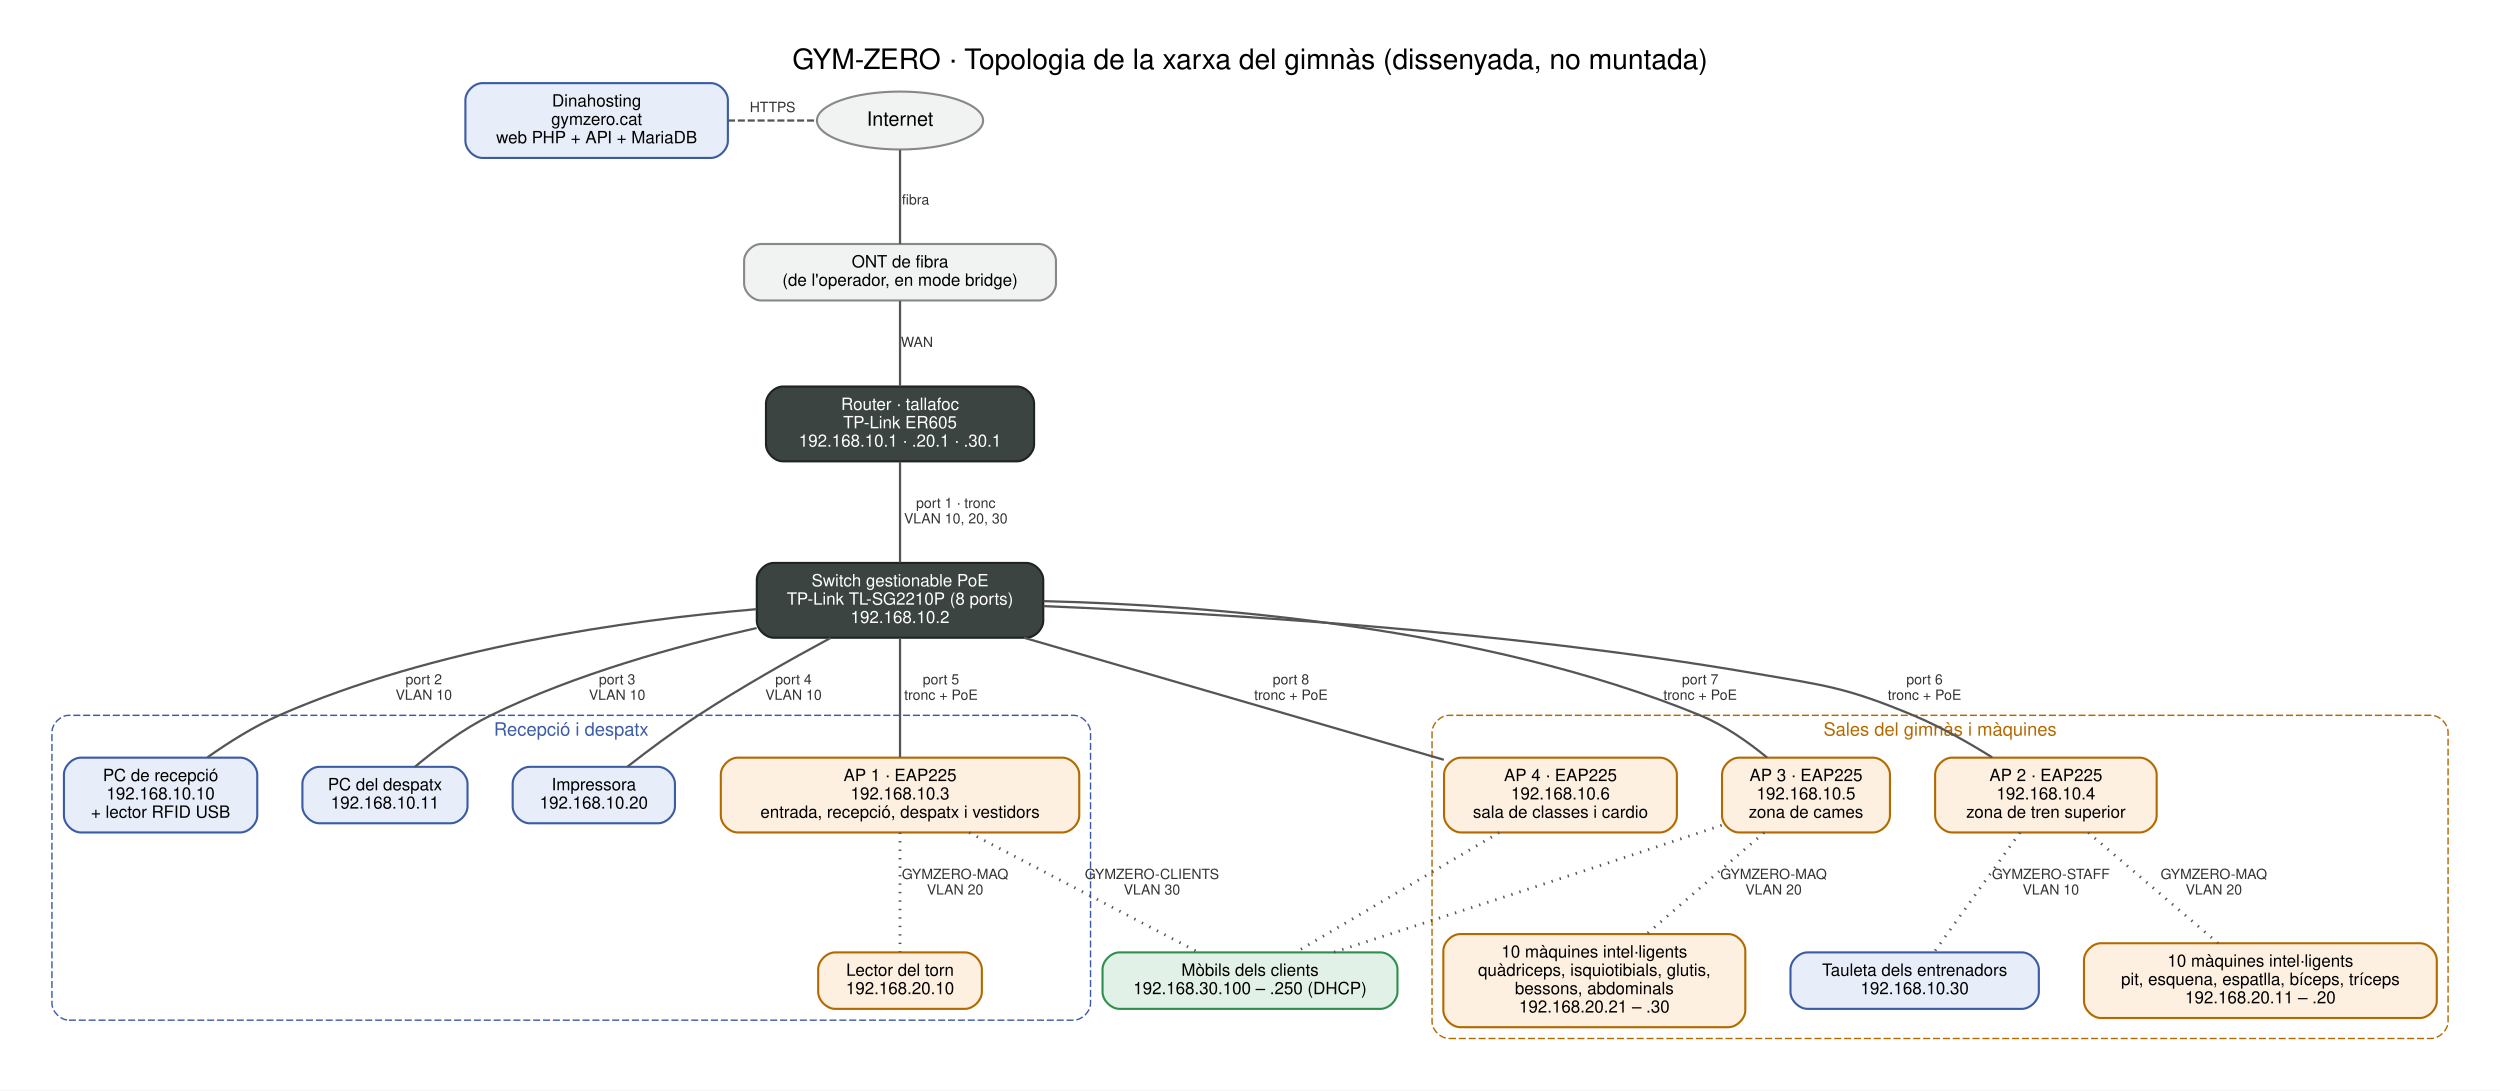
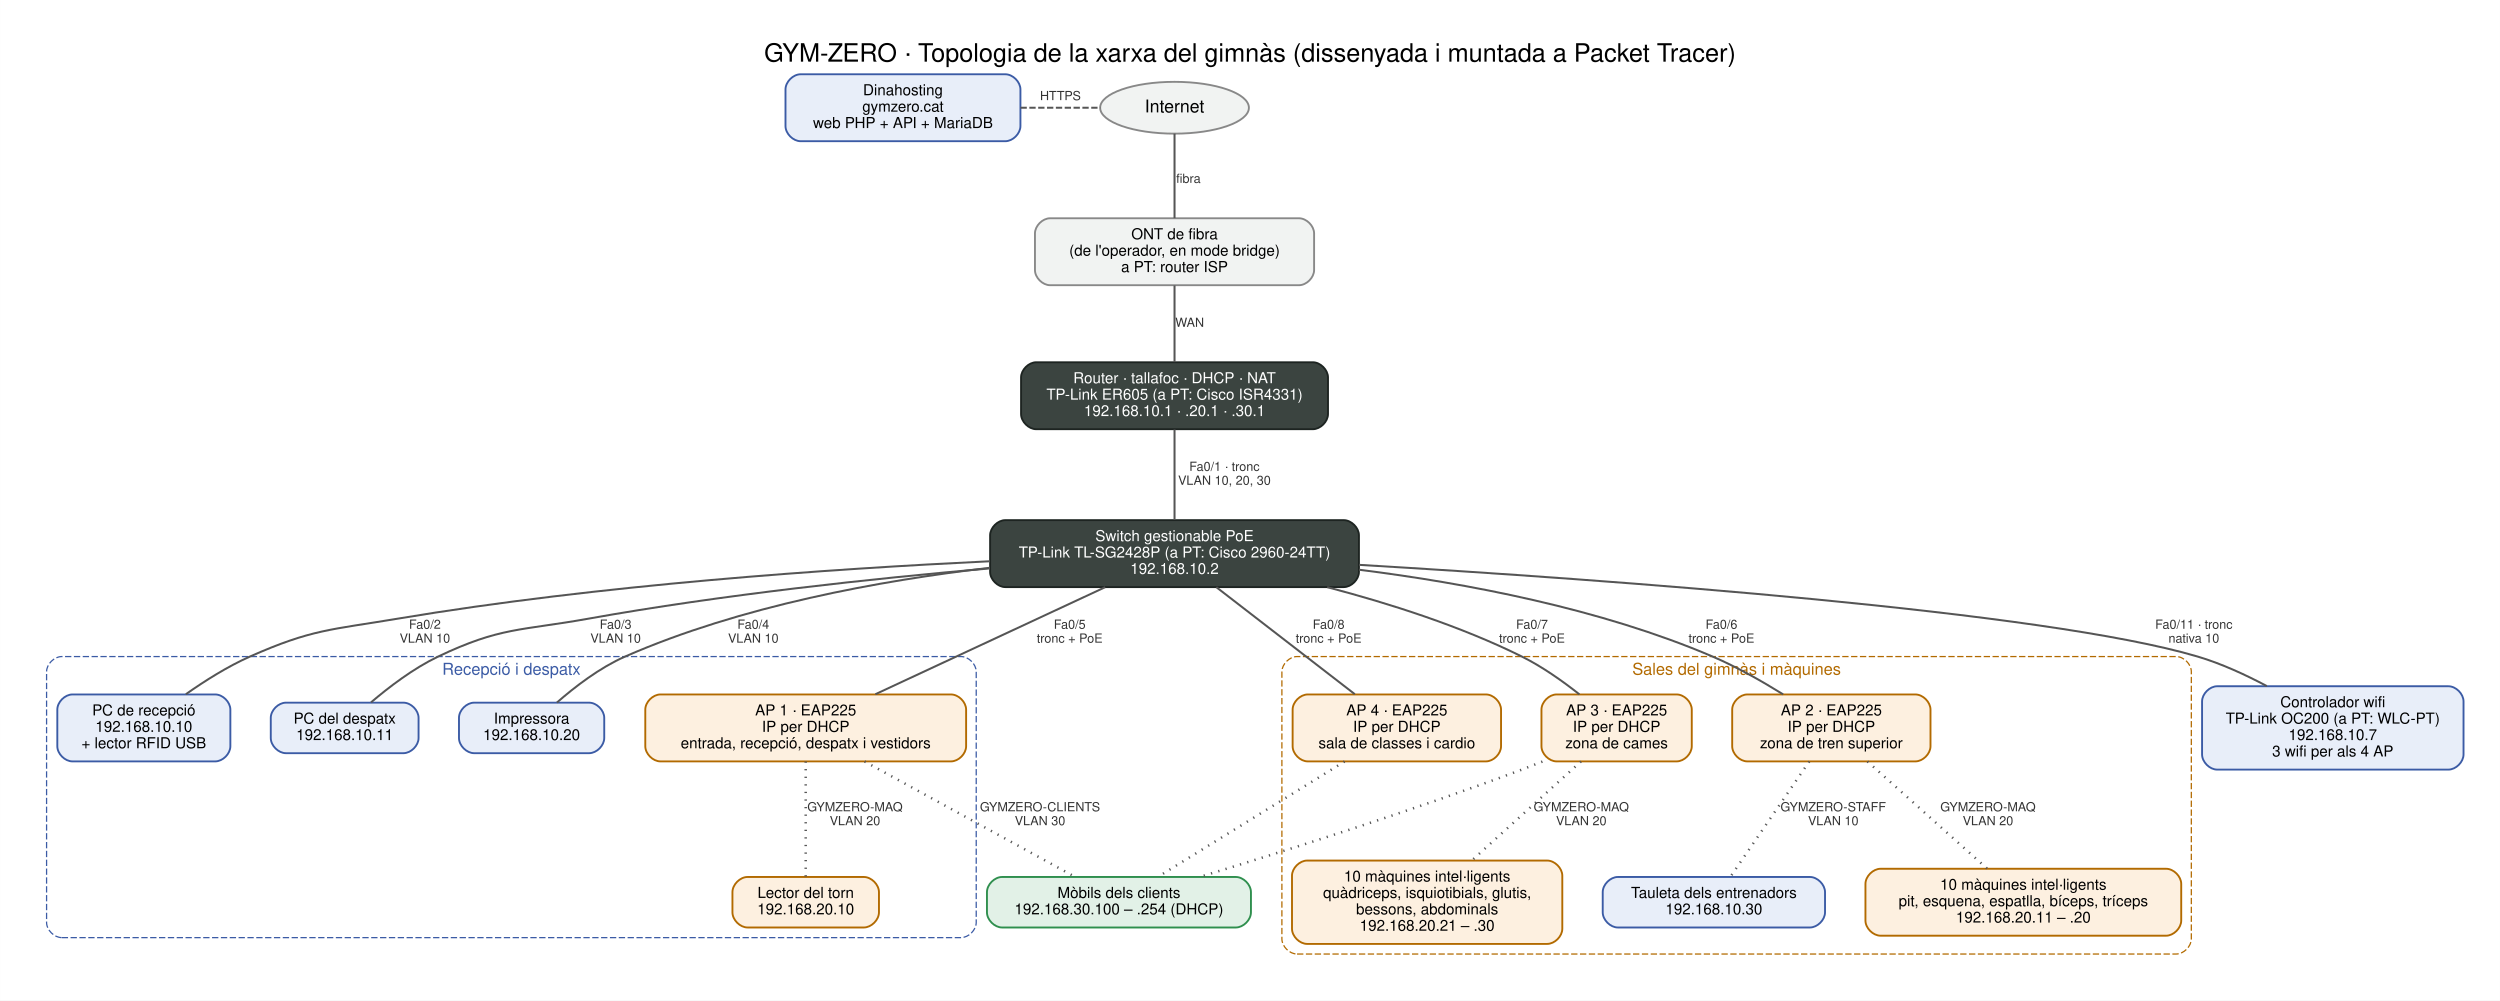
- <svg xmlns="http://www.w3.org/2000/svg" width="1772pt" height="773pt" viewBox="0.00 0.00 1771.60 772.60">
-   <g id="graph0" class="graph" transform="scale(1 1) rotate(0) translate(28.8 743.8)">
-     <polygon fill="white" stroke="transparent" points="-28.8,28.8 -28.8,-743.8 1742.8,-743.8 1742.8,28.8 -28.8,28.8" />
-     <text text-anchor="middle" x="857" y="-695" font-family="Helvetica,sans-Serif" font-size="20.00">GYM-ZERO · Topologia de la xarxa del gimnàs (dissenyada, no muntada)</text>
+ <svg xmlns="http://www.w3.org/2000/svg" width="1979pt" height="792pt" viewBox="0.00 0.00 1979.10 792.10">
+   <g id="graph0" class="graph" transform="scale(1 1) rotate(0) translate(28.8 763.3)">
+     <polygon fill="white" stroke="transparent" points="-28.8,28.8 -28.8,-763.3 1950.3,-763.3 1950.3,28.8 -28.8,28.8" />
+     <text text-anchor="middle" x="960.75" y="-714.5" font-family="Helvetica,sans-Serif" font-size="20.00">GYM-ZERO · Topologia de la xarxa del gimnàs (dissenyada i muntada a Packet Tracer)</text>
    <g id="clust1" class="cluster">
-       <path fill="white" stroke="#3b5ba5" stroke-dasharray="5,2" d="M20,-21C20,-21 732,-21 732,-21 738,-21 744,-27 744,-33 744,-33 744,-225 744,-225 744,-231 738,-237 732,-237 732,-237 20,-237 20,-237 14,-237 8,-231 8,-225 8,-225 8,-33 8,-33 8,-27 14,-21 20,-21" />
-       <text text-anchor="middle" x="376" y="-222.6" font-family="Helvetica,sans-Serif" font-size="13.00" fill="#3b5ba5">Recepció i despatx</text>
+       <path fill="white" stroke="#3b5ba5" stroke-dasharray="5,2" d="M20,-21C20,-21 732,-21 732,-21 738,-21 744,-27 744,-33 744,-33 744,-231.5 744,-231.5 744,-237.5 738,-243.5 732,-243.5 732,-243.5 20,-243.5 20,-243.5 14,-243.5 8,-237.5 8,-231.5 8,-231.5 8,-33 8,-33 8,-27 14,-21 20,-21" />
+       <text text-anchor="middle" x="376" y="-229.1" font-family="Helvetica,sans-Serif" font-size="13.00" fill="#3b5ba5">Recepció i despatx</text>
    </g>
    <g id="clust2" class="cluster">
-       <path fill="white" stroke="#b26a00" stroke-dasharray="5,2" d="M998,-8C998,-8 1694,-8 1694,-8 1700,-8 1706,-14 1706,-20 1706,-20 1706,-225 1706,-225 1706,-231 1700,-237 1694,-237 1694,-237 998,-237 998,-237 992,-237 986,-231 986,-225 986,-225 986,-20 986,-20 986,-14 992,-8 998,-8" />
-       <text text-anchor="middle" x="1346" y="-222.6" font-family="Helvetica,sans-Serif" font-size="13.00" fill="#b26a00">Sales del gimnàs i màquines</text>
+       <path fill="white" stroke="#b26a00" stroke-dasharray="5,2" d="M998,-8C998,-8 1694,-8 1694,-8 1700,-8 1706,-14 1706,-20 1706,-20 1706,-231.5 1706,-231.5 1706,-237.5 1700,-243.5 1694,-243.5 1694,-243.5 998,-243.5 998,-243.5 992,-243.5 986,-237.5 986,-231.5 986,-231.5 986,-20 986,-20 986,-14 992,-8 998,-8" />
+       <text text-anchor="middle" x="1346" y="-229.1" font-family="Helvetica,sans-Serif" font-size="13.00" fill="#b26a00">Sales del gimnàs i màquines</text>
    </g>
    <g id="node1" class="node">
-       <ellipse fill="#f1f3f2" stroke="#888888" stroke-width="1.5" cx="609" cy="-658.5" rx="58.88" ry="20.51" />
-       <text text-anchor="middle" x="609" y="-654.8" font-family="Helvetica,sans-Serif" font-size="14.00">Internet</text>
+       <ellipse fill="#f1f3f2" stroke="#888888" stroke-width="1.5" cx="901" cy="-678" rx="58.88" ry="20.51" />
+       <text text-anchor="middle" x="901" y="-674.3" font-family="Helvetica,sans-Serif" font-size="14.00">Internet</text>
    </g>
    <g id="node3" class="node">
-       <path fill="#f1f3f2" stroke="#888888" stroke-width="1.5" d="M707.5,-571C707.5,-571 510.5,-571 510.5,-571 504.5,-571 498.5,-565 498.5,-559 498.5,-559 498.5,-543 498.5,-543 498.5,-537 504.5,-531 510.5,-531 510.5,-531 707.5,-531 707.5,-531 713.5,-531 719.5,-537 719.5,-543 719.5,-543 719.5,-559 719.5,-559 719.5,-565 713.5,-571 707.5,-571" />
-       <text text-anchor="middle" x="609" y="-554.4" font-family="Helvetica,sans-Serif" font-size="12.00">ONT de fibra</text>
-       <text text-anchor="middle" x="609" y="-541.4" font-family="Helvetica,sans-Serif" font-size="12.00">(de l'operador, en mode bridge)</text>
+       <path fill="#f1f3f2" stroke="#888888" stroke-width="1.5" d="M999.5,-590.5C999.5,-590.5 802.5,-590.5 802.5,-590.5 796.5,-590.5 790.5,-584.5 790.5,-578.5 790.5,-578.5 790.5,-549.5 790.5,-549.5 790.5,-543.5 796.5,-537.5 802.5,-537.5 802.5,-537.5 999.5,-537.5 999.5,-537.5 1005.5,-537.5 1011.5,-543.5 1011.5,-549.5 1011.5,-549.5 1011.5,-578.5 1011.5,-578.5 1011.5,-584.5 1005.5,-590.5 999.5,-590.5" />
+       <text text-anchor="middle" x="901" y="-573.9" font-family="Helvetica,sans-Serif" font-size="12.00">ONT de fibra</text>
+       <text text-anchor="middle" x="901" y="-560.9" font-family="Helvetica,sans-Serif" font-size="12.00">(de l'operador, en mode bridge)</text>
+       <text text-anchor="middle" x="901" y="-547.9" font-family="Helvetica,sans-Serif" font-size="12.00">a PT: router ISP</text>
    </g>
    <g id="edge2" class="edge">
-       <path fill="none" stroke="#555555" stroke-width="1.6" d="M609,-637.66C609,-618.56 609,-589.87 609,-571.04" />
-       <text text-anchor="middle" x="620" y="-599" font-family="Helvetica,sans-Serif" font-size="10.00" fill="#333333">fibra</text>
+       <path fill="none" stroke="#555555" stroke-width="1.6" d="M901,-657.49C901,-638.94 901,-610.93 901,-590.59" />
+       <text text-anchor="middle" x="912" y="-618.5" font-family="Helvetica,sans-Serif" font-size="10.00" fill="#333333">fibra</text>
    </g>
    <g id="node2" class="node">
-       <path fill="#e8eef9" stroke="#3b5ba5" stroke-width="1.5" d="M475,-685C475,-685 313,-685 313,-685 307,-685 301,-679 301,-673 301,-673 301,-644 301,-644 301,-638 307,-632 313,-632 313,-632 475,-632 475,-632 481,-632 487,-638 487,-644 487,-644 487,-673 487,-673 487,-679 481,-685 475,-685" />
-       <text text-anchor="middle" x="394" y="-668.4" font-family="Helvetica,sans-Serif" font-size="12.00">Dinahosting</text>
-       <text text-anchor="middle" x="394" y="-655.4" font-family="Helvetica,sans-Serif" font-size="12.00">gymzero.cat</text>
-       <text text-anchor="middle" x="394" y="-642.4" font-family="Helvetica,sans-Serif" font-size="12.00">web PHP + API + MariaDB</text>
+       <path fill="#e8eef9" stroke="#3b5ba5" stroke-width="1.5" d="M767,-704.5C767,-704.5 605,-704.5 605,-704.5 599,-704.5 593,-698.5 593,-692.5 593,-692.5 593,-663.5 593,-663.5 593,-657.5 599,-651.5 605,-651.5 605,-651.5 767,-651.5 767,-651.5 773,-651.5 779,-657.5 779,-663.5 779,-663.5 779,-692.5 779,-692.5 779,-698.5 773,-704.5 767,-704.5" />
+       <text text-anchor="middle" x="686" y="-687.9" font-family="Helvetica,sans-Serif" font-size="12.00">Dinahosting</text>
+       <text text-anchor="middle" x="686" y="-674.9" font-family="Helvetica,sans-Serif" font-size="12.00">gymzero.cat</text>
+       <text text-anchor="middle" x="686" y="-661.9" font-family="Helvetica,sans-Serif" font-size="12.00">web PHP + API + MariaDB</text>
    </g>
    <g id="edge1" class="edge">
-       <path fill="none" stroke="#555555" stroke-width="1.6" stroke-dasharray="5,2" d="M487.05,-658.5C508.5,-658.5 530.73,-658.5 550.24,-658.5" />
-       <text text-anchor="middle" x="518.66" y="-664.5" font-family="Helvetica,sans-Serif" font-size="10.00" fill="#333333">HTTPS</text>
+       <path fill="none" stroke="#555555" stroke-width="1.6" stroke-dasharray="5,2" d="M779.05,-678C800.5,-678 822.73,-678 842.24,-678" />
+       <text text-anchor="middle" x="810.66" y="-684" font-family="Helvetica,sans-Serif" font-size="10.00" fill="#333333">HTTPS</text>
    </g>
    <g id="node4" class="node">
-       <path fill="#3b4440" stroke="#1d2421" stroke-width="1.5" d="M692,-470C692,-470 526,-470 526,-470 520,-470 514,-464 514,-458 514,-458 514,-429 514,-429 514,-423 520,-417 526,-417 526,-417 692,-417 692,-417 698,-417 704,-423 704,-429 704,-429 704,-458 704,-458 704,-464 698,-470 692,-470" />
-       <text text-anchor="middle" x="609" y="-453.4" font-family="Helvetica,sans-Serif" font-size="12.00" fill="white">Router · tallafoc</text>
-       <text text-anchor="middle" x="609" y="-440.4" font-family="Helvetica,sans-Serif" font-size="12.00" fill="white">TP-Link ER605</text>
-       <text text-anchor="middle" x="609" y="-427.4" font-family="Helvetica,sans-Serif" font-size="12.00" fill="white">192.168.10.1 · .20.1 · .30.1</text>
+       <path fill="#3b4440" stroke="#1d2421" stroke-width="1.5" d="M1010.5,-476.5C1010.5,-476.5 791.5,-476.5 791.5,-476.5 785.5,-476.5 779.5,-470.5 779.5,-464.5 779.5,-464.5 779.5,-435.5 779.5,-435.5 779.5,-429.5 785.5,-423.5 791.5,-423.5 791.5,-423.5 1010.5,-423.5 1010.5,-423.5 1016.5,-423.5 1022.5,-429.5 1022.5,-435.5 1022.5,-435.5 1022.5,-464.5 1022.5,-464.5 1022.5,-470.5 1016.5,-476.5 1010.5,-476.5" />
+       <text text-anchor="middle" x="901" y="-459.9" font-family="Helvetica,sans-Serif" font-size="12.00" fill="white">Router · tallafoc · DHCP · NAT</text>
+       <text text-anchor="middle" x="901" y="-446.9" font-family="Helvetica,sans-Serif" font-size="12.00" fill="white">TP-Link ER605 (a PT: Cisco ISR4331)</text>
+       <text text-anchor="middle" x="901" y="-433.9" font-family="Helvetica,sans-Serif" font-size="12.00" fill="white">192.168.10.1 · .20.1 · .30.1</text>
    </g>
    <g id="edge3" class="edge">
-       <path fill="none" stroke="#555555" stroke-width="1.6" d="M609,-530.65C609,-513.64 609,-488.75 609,-470.09" />
-       <text text-anchor="middle" x="621" y="-498" font-family="Helvetica,sans-Serif" font-size="10.00" fill="#333333">WAN</text>
+       <path fill="none" stroke="#555555" stroke-width="1.6" d="M901,-537.3C901,-519.09 901,-494.76 901,-476.58" />
+       <text text-anchor="middle" x="913" y="-504.5" font-family="Helvetica,sans-Serif" font-size="10.00" fill="#333333">WAN</text>
    </g>
    <g id="node5" class="node">
-       <path fill="#3b4440" stroke="#1d2421" stroke-width="1.5" d="M698.5,-345C698.5,-345 519.5,-345 519.5,-345 513.5,-345 507.5,-339 507.5,-333 507.5,-333 507.5,-304 507.5,-304 507.5,-298 513.5,-292 519.5,-292 519.5,-292 698.5,-292 698.5,-292 704.5,-292 710.5,-298 710.5,-304 710.5,-304 710.5,-333 710.5,-333 710.5,-339 704.5,-345 698.5,-345" />
-       <text text-anchor="middle" x="609" y="-328.4" font-family="Helvetica,sans-Serif" font-size="12.00" fill="white">Switch gestionable PoE</text>
-       <text text-anchor="middle" x="609" y="-315.4" font-family="Helvetica,sans-Serif" font-size="12.00" fill="white">TP-Link TL-SG2210P (8 ports)</text>
-       <text text-anchor="middle" x="609" y="-302.4" font-family="Helvetica,sans-Serif" font-size="12.00" fill="white">192.168.10.2</text>
+       <path fill="#3b4440" stroke="#1d2421" stroke-width="1.5" d="M1035,-351.5C1035,-351.5 767,-351.5 767,-351.5 761,-351.5 755,-345.5 755,-339.5 755,-339.5 755,-310.5 755,-310.5 755,-304.5 761,-298.5 767,-298.5 767,-298.5 1035,-298.5 1035,-298.5 1041,-298.5 1047,-304.5 1047,-310.5 1047,-310.5 1047,-339.5 1047,-339.5 1047,-345.5 1041,-351.5 1035,-351.5" />
+       <text text-anchor="middle" x="901" y="-334.9" font-family="Helvetica,sans-Serif" font-size="12.00" fill="white">Switch gestionable PoE</text>
+       <text text-anchor="middle" x="901" y="-321.9" font-family="Helvetica,sans-Serif" font-size="12.00" fill="white">TP-Link TL-SG2428P (a PT: Cisco 2960-24TT)</text>
+       <text text-anchor="middle" x="901" y="-308.9" font-family="Helvetica,sans-Serif" font-size="12.00" fill="white">192.168.10.2</text>
    </g>
    <g id="edge4" class="edge">
-       <path fill="none" stroke="#555555" stroke-width="1.6" d="M609,-416.72C609,-395.72 609,-366.23 609,-345.25" />
-       <text text-anchor="middle" x="648.5" y="-384" font-family="Helvetica,sans-Serif" font-size="10.00" fill="#333333">port 1 · tronc</text>
-       <text text-anchor="middle" x="648.5" y="-373" font-family="Helvetica,sans-Serif" font-size="10.00" fill="#333333">VLAN 10, 20, 30</text>
+       <path fill="none" stroke="#555555" stroke-width="1.6" d="M901,-423.22C901,-402.22 901,-372.73 901,-351.75" />
+       <text text-anchor="middle" x="940.5" y="-390.5" font-family="Helvetica,sans-Serif" font-size="10.00" fill="#333333">Fa0/1 · tronc</text>
+       <text text-anchor="middle" x="940.5" y="-379.5" font-family="Helvetica,sans-Serif" font-size="10.00" fill="#333333">VLAN 10, 20, 30</text>
    </g>
    <g id="node6" class="node">
-       <path fill="#e8eef9" stroke="#3b5ba5" stroke-width="1.5" d="M141.5,-207C141.5,-207 28.5,-207 28.5,-207 22.5,-207 16.5,-201 16.5,-195 16.5,-195 16.5,-166 16.5,-166 16.5,-160 22.5,-154 28.5,-154 28.5,-154 141.5,-154 141.5,-154 147.5,-154 153.5,-160 153.5,-166 153.5,-166 153.5,-195 153.5,-195 153.5,-201 147.5,-207 141.5,-207" />
-       <text text-anchor="middle" x="85" y="-190.4" font-family="Helvetica,sans-Serif" font-size="12.00">PC de recepció</text>
-       <text text-anchor="middle" x="85" y="-177.4" font-family="Helvetica,sans-Serif" font-size="12.00">192.168.10.10</text>
-       <text text-anchor="middle" x="85" y="-164.4" font-family="Helvetica,sans-Serif" font-size="12.00">+ lector RFID USB</text>
+       <path fill="#e8eef9" stroke="#3b5ba5" stroke-width="1.5" d="M141.5,-213.5C141.5,-213.5 28.5,-213.5 28.5,-213.5 22.5,-213.5 16.5,-207.5 16.5,-201.5 16.5,-201.5 16.5,-172.5 16.5,-172.5 16.5,-166.5 22.5,-160.5 28.5,-160.5 28.5,-160.5 141.5,-160.5 141.5,-160.5 147.5,-160.5 153.5,-166.5 153.5,-172.5 153.5,-172.5 153.5,-201.5 153.5,-201.5 153.5,-207.5 147.5,-213.5 141.5,-213.5" />
+       <text text-anchor="middle" x="85" y="-196.9" font-family="Helvetica,sans-Serif" font-size="12.00">PC de recepció</text>
+       <text text-anchor="middle" x="85" y="-183.9" font-family="Helvetica,sans-Serif" font-size="12.00">192.168.10.10</text>
+       <text text-anchor="middle" x="85" y="-170.9" font-family="Helvetica,sans-Serif" font-size="12.00">+ lector RFID USB</text>
+     </g>
+     <g id="edge6" class="edge">
+       <path fill="none" stroke="#555555" stroke-width="1.6" d="M754.76,-318.95C629.61,-312.97 445,-300.22 286,-273.5 233.06,-264.6 218.07,-265.26 169,-243.5 151.26,-235.63 133.12,-224.16 118.25,-213.68" />
+       <text text-anchor="middle" x="307.5" y="-265.5" font-family="Helvetica,sans-Serif" font-size="10.00" fill="#333333">Fa0/2</text>
+       <text text-anchor="middle" x="307.5" y="-254.5" font-family="Helvetica,sans-Serif" font-size="10.00" fill="#333333">VLAN 10</text>
+     </g>
+     <g id="node7" class="node">
+       <path fill="#e8eef9" stroke="#3b5ba5" stroke-width="1.5" d="M290.5,-207C290.5,-207 197.5,-207 197.5,-207 191.5,-207 185.5,-201 185.5,-195 185.5,-195 185.5,-179 185.5,-179 185.5,-173 191.5,-167 197.5,-167 197.5,-167 290.5,-167 290.5,-167 296.5,-167 302.5,-173 302.5,-179 302.5,-179 302.5,-195 302.5,-195 302.5,-201 296.5,-207 290.5,-207" />
+       <text text-anchor="middle" x="244" y="-190.4" font-family="Helvetica,sans-Serif" font-size="12.00">PC del despatx</text>
+       <text text-anchor="middle" x="244" y="-177.4" font-family="Helvetica,sans-Serif" font-size="12.00">192.168.10.11</text>
+     </g>
+     <g id="edge7" class="edge">
+       <path fill="none" stroke="#555555" stroke-width="1.6" d="M754.75,-313.31C663.03,-305.31 542.58,-292.46 437,-273.5 383.32,-263.86 367.23,-266.99 318,-243.5 298.43,-234.16 278.93,-219.24 264.85,-207.22" />
+       <text text-anchor="middle" x="458.5" y="-265.5" font-family="Helvetica,sans-Serif" font-size="10.00" fill="#333333">Fa0/3</text>
+       <text text-anchor="middle" x="458.5" y="-254.5" font-family="Helvetica,sans-Serif" font-size="10.00" fill="#333333">VLAN 10</text>
+     </g>
+     <g id="node8" class="node">
+       <path fill="#e8eef9" stroke="#3b5ba5" stroke-width="1.5" d="M437.5,-207C437.5,-207 346.5,-207 346.5,-207 340.5,-207 334.5,-201 334.5,-195 334.5,-195 334.5,-179 334.5,-179 334.5,-173 340.5,-167 346.5,-167 346.5,-167 437.5,-167 437.5,-167 443.5,-167 449.5,-173 449.5,-179 449.5,-179 449.5,-195 449.5,-195 449.5,-201 443.5,-207 437.5,-207" />
+       <text text-anchor="middle" x="392" y="-190.4" font-family="Helvetica,sans-Serif" font-size="12.00">Impressora</text>
+       <text text-anchor="middle" x="392" y="-177.4" font-family="Helvetica,sans-Serif" font-size="12.00">192.168.10.20</text>
+     </g>
+     <g id="edge8" class="edge">
+       <path fill="none" stroke="#555555" stroke-width="1.6" d="M754.8,-313.8C667.97,-303.69 557.35,-283.56 466,-243.5 445.85,-234.66 426.07,-219.39 412.04,-207.1" />
+       <text text-anchor="middle" x="567.5" y="-265.5" font-family="Helvetica,sans-Serif" font-size="10.00" fill="#333333">Fa0/4</text>
+       <text text-anchor="middle" x="567.5" y="-254.5" font-family="Helvetica,sans-Serif" font-size="10.00" fill="#333333">VLAN 10</text>
+     </g>
+     <g id="node10" class="node">
+       <path fill="#fdf0e0" stroke="#b26a00" stroke-width="1.5" d="M724,-213.5C724,-213.5 494,-213.5 494,-213.5 488,-213.5 482,-207.5 482,-201.5 482,-201.5 482,-172.5 482,-172.5 482,-166.5 488,-160.5 494,-160.5 494,-160.5 724,-160.5 724,-160.5 730,-160.5 736,-166.5 736,-172.5 736,-172.5 736,-201.5 736,-201.5 736,-207.5 730,-213.5 724,-213.5" />
+       <text text-anchor="middle" x="609" y="-196.9" font-family="Helvetica,sans-Serif" font-size="12.00">AP 1 · EAP225</text>
+       <text text-anchor="middle" x="609" y="-183.9" font-family="Helvetica,sans-Serif" font-size="12.00">IP per DHCP</text>
+       <text text-anchor="middle" x="609" y="-170.9" font-family="Helvetica,sans-Serif" font-size="12.00">entrada, recepció, despatx i vestidors</text>
+     </g>
+     <g id="edge9" class="edge">
+       <path fill="none" stroke="#555555" stroke-width="1.6" d="M846.08,-298.42C794.04,-274.18 716.29,-237.97 664.17,-213.7" />
+       <text text-anchor="middle" x="818" y="-265.5" font-family="Helvetica,sans-Serif" font-size="10.00" fill="#333333">Fa0/5</text>
+       <text text-anchor="middle" x="818" y="-254.5" font-family="Helvetica,sans-Serif" font-size="10.00" fill="#333333">tronc + PoE</text>
+     </g>
+     <g id="node11" class="node">
+       <path fill="#fdf0e0" stroke="#b26a00" stroke-width="1.5" d="M1147.5,-213.5C1147.5,-213.5 1006.5,-213.5 1006.5,-213.5 1000.5,-213.5 994.5,-207.5 994.5,-201.5 994.5,-201.5 994.5,-172.5 994.5,-172.5 994.5,-166.5 1000.5,-160.5 1006.5,-160.5 1006.5,-160.5 1147.5,-160.5 1147.5,-160.5 1153.5,-160.5 1159.5,-166.5 1159.5,-172.5 1159.5,-172.5 1159.5,-201.5 1159.5,-201.5 1159.5,-207.5 1153.5,-213.5 1147.5,-213.5" />
+       <text text-anchor="middle" x="1077" y="-196.9" font-family="Helvetica,sans-Serif" font-size="12.00">AP 4 · EAP225</text>
+       <text text-anchor="middle" x="1077" y="-183.9" font-family="Helvetica,sans-Serif" font-size="12.00">IP per DHCP</text>
+       <text text-anchor="middle" x="1077" y="-170.9" font-family="Helvetica,sans-Serif" font-size="12.00">sala de classes i cardio</text>
+     </g>
+     <g id="edge13" class="edge">
+       <path fill="none" stroke="#555555" stroke-width="1.6" d="M934.1,-298.42C965.47,-274.18 1012.33,-237.97 1043.75,-213.7" />
+       <text text-anchor="middle" x="1023" y="-265.5" font-family="Helvetica,sans-Serif" font-size="10.00" fill="#333333">Fa0/8</text>
+       <text text-anchor="middle" x="1023" y="-254.5" font-family="Helvetica,sans-Serif" font-size="10.00" fill="#333333">tronc + PoE</text>
+     </g>
+     <g id="node12" class="node">
+       <path fill="#fdf0e0" stroke="#b26a00" stroke-width="1.5" d="M1487.5,-213.5C1487.5,-213.5 1354.5,-213.5 1354.5,-213.5 1348.5,-213.5 1342.5,-207.5 1342.5,-201.5 1342.5,-201.5 1342.5,-172.5 1342.5,-172.5 1342.5,-166.5 1348.5,-160.5 1354.5,-160.5 1354.5,-160.5 1487.5,-160.5 1487.5,-160.5 1493.5,-160.5 1499.5,-166.5 1499.5,-172.5 1499.5,-172.5 1499.5,-201.5 1499.5,-201.5 1499.5,-207.5 1493.5,-213.5 1487.5,-213.5" />
+       <text text-anchor="middle" x="1421" y="-196.9" font-family="Helvetica,sans-Serif" font-size="12.00">AP 2 · EAP225</text>
+       <text text-anchor="middle" x="1421" y="-183.9" font-family="Helvetica,sans-Serif" font-size="12.00">IP per DHCP</text>
+       <text text-anchor="middle" x="1421" y="-170.9" font-family="Helvetica,sans-Serif" font-size="12.00">zona de tren superior</text>
+     </g>
+     <g id="edge11" class="edge">
+       <path fill="none" stroke="#555555" stroke-width="1.6" d="M1047.08,-312.25C1131.52,-301.63 1238.26,-281.5 1327,-243.5 1346.16,-235.29 1366.21,-223.89 1382.85,-213.56" />
+       <text text-anchor="middle" x="1334" y="-265.5" font-family="Helvetica,sans-Serif" font-size="10.00" fill="#333333">Fa0/6</text>
+       <text text-anchor="middle" x="1334" y="-254.5" font-family="Helvetica,sans-Serif" font-size="10.00" fill="#333333">tronc + PoE</text>
+     </g>
+     <g id="node13" class="node">
+       <path fill="#fdf0e0" stroke="#b26a00" stroke-width="1.5" d="M1298.5,-213.5C1298.5,-213.5 1203.5,-213.5 1203.5,-213.5 1197.5,-213.5 1191.5,-207.5 1191.5,-201.5 1191.5,-201.5 1191.5,-172.5 1191.5,-172.5 1191.5,-166.5 1197.5,-160.5 1203.5,-160.5 1203.5,-160.5 1298.5,-160.5 1298.5,-160.5 1304.5,-160.5 1310.5,-166.5 1310.5,-172.5 1310.5,-172.5 1310.5,-201.5 1310.5,-201.5 1310.5,-207.5 1304.5,-213.5 1298.5,-213.5" />
+       <text text-anchor="middle" x="1251" y="-196.9" font-family="Helvetica,sans-Serif" font-size="12.00">AP 3 · EAP225</text>
+       <text text-anchor="middle" x="1251" y="-183.9" font-family="Helvetica,sans-Serif" font-size="12.00">IP per DHCP</text>
+       <text text-anchor="middle" x="1251" y="-170.9" font-family="Helvetica,sans-Serif" font-size="12.00">zona de cames</text>
+     </g>
+     <g id="edge12" class="edge">
+       <path fill="none" stroke="#555555" stroke-width="1.6" d="M1021.87,-298.44C1071.16,-285.54 1127.77,-267.45 1176,-243.5 1192.1,-235.5 1208.34,-224.01 1221.57,-213.55" />
+       <text text-anchor="middle" x="1184" y="-265.5" font-family="Helvetica,sans-Serif" font-size="10.00" fill="#333333">Fa0/7</text>
+       <text text-anchor="middle" x="1184" y="-254.5" font-family="Helvetica,sans-Serif" font-size="10.00" fill="#333333">tronc + PoE</text>
+     </g>
+     <g id="node17" class="node">
+       <path fill="#e8eef9" stroke="#3b5ba5" stroke-width="1.5" d="M1909.5,-220C1909.5,-220 1726.5,-220 1726.5,-220 1720.5,-220 1714.5,-214 1714.5,-208 1714.5,-208 1714.5,-166 1714.5,-166 1714.5,-160 1720.5,-154 1726.5,-154 1726.5,-154 1909.5,-154 1909.5,-154 1915.5,-154 1921.5,-160 1921.5,-166 1921.5,-166 1921.5,-208 1921.5,-208 1921.5,-214 1915.5,-220 1909.5,-220" />
+       <text text-anchor="middle" x="1818" y="-203.4" font-family="Helvetica,sans-Serif" font-size="12.00">Controlador wifi</text>
+       <text text-anchor="middle" x="1818" y="-190.4" font-family="Helvetica,sans-Serif" font-size="12.00">TP-Link OC200 (a PT: WLC-PT)</text>
+       <text text-anchor="middle" x="1818" y="-177.4" font-family="Helvetica,sans-Serif" font-size="12.00">192.168.10.7</text>
+       <text text-anchor="middle" x="1818" y="-164.4" font-family="Helvetica,sans-Serif" font-size="12.00">3 wifi per als 4 AP</text>
    </g>
    <g id="edge5" class="edge">
-       <path fill="none" stroke="#555555" stroke-width="1.6" d="M507.27,-312.23C415.5,-304.42 278.51,-285.05 169,-237 151.23,-229.2 133.08,-217.74 118.22,-207.24" />
-       <text text-anchor="middle" x="271.5" y="-259" font-family="Helvetica,sans-Serif" font-size="10.00" fill="#333333">port 2</text>
-       <text text-anchor="middle" x="271.5" y="-248" font-family="Helvetica,sans-Serif" font-size="10.00" fill="#333333">VLAN 10</text>
-     </g>
-     <g id="node7" class="node">
-       <path fill="#e8eef9" stroke="#3b5ba5" stroke-width="1.5" d="M290.5,-200.5C290.5,-200.5 197.5,-200.5 197.5,-200.5 191.5,-200.5 185.5,-194.5 185.5,-188.5 185.5,-188.5 185.5,-172.5 185.5,-172.5 185.5,-166.5 191.5,-160.5 197.5,-160.5 197.5,-160.5 290.5,-160.5 290.5,-160.5 296.5,-160.5 302.5,-166.5 302.5,-172.5 302.5,-172.5 302.5,-188.5 302.5,-188.5 302.5,-194.5 296.5,-200.5 290.5,-200.5" />
-       <text text-anchor="middle" x="244" y="-183.9" font-family="Helvetica,sans-Serif" font-size="12.00">PC del despatx</text>
-       <text text-anchor="middle" x="244" y="-170.9" font-family="Helvetica,sans-Serif" font-size="12.00">192.168.10.11</text>
-     </g>
-     <g id="edge6" class="edge">
-       <path fill="none" stroke="#555555" stroke-width="1.6" d="M507.39,-298.87C450.19,-286.06 378.52,-266.04 319,-237 299.35,-227.41 279.56,-212.5 265.26,-200.55" />
-       <text text-anchor="middle" x="408.5" y="-259" font-family="Helvetica,sans-Serif" font-size="10.00" fill="#333333">port 3</text>
-       <text text-anchor="middle" x="408.5" y="-248" font-family="Helvetica,sans-Serif" font-size="10.00" fill="#333333">VLAN 10</text>
-     </g>
-     <g id="node8" class="node">
-       <path fill="#e8eef9" stroke="#3b5ba5" stroke-width="1.5" d="M437.5,-200.5C437.5,-200.5 346.5,-200.5 346.5,-200.5 340.5,-200.5 334.5,-194.5 334.5,-188.5 334.5,-188.5 334.5,-172.5 334.5,-172.5 334.5,-166.5 340.5,-160.5 346.5,-160.5 346.5,-160.5 437.5,-160.5 437.5,-160.5 443.5,-160.5 449.5,-166.5 449.5,-172.5 449.5,-172.5 449.5,-188.5 449.5,-188.5 449.5,-194.5 443.5,-200.5 437.5,-200.5" />
-       <text text-anchor="middle" x="392" y="-183.9" font-family="Helvetica,sans-Serif" font-size="12.00">Impressora</text>
-       <text text-anchor="middle" x="392" y="-170.9" font-family="Helvetica,sans-Serif" font-size="12.00">192.168.10.20</text>
-     </g>
-     <g id="edge7" class="edge">
-       <path fill="none" stroke="#555555" stroke-width="1.6" d="M559.75,-291.84C531.73,-276.74 496.3,-256.77 466,-237 448.65,-225.68 430,-211.68 415.76,-200.57" />
-       <text text-anchor="middle" x="533.5" y="-259" font-family="Helvetica,sans-Serif" font-size="10.00" fill="#333333">port 4</text>
-       <text text-anchor="middle" x="533.5" y="-248" font-family="Helvetica,sans-Serif" font-size="10.00" fill="#333333">VLAN 10</text>
-     </g>
-     <g id="node10" class="node">
-       <path fill="#fdf0e0" stroke="#b26a00" stroke-width="1.5" d="M724,-207C724,-207 494,-207 494,-207 488,-207 482,-201 482,-195 482,-195 482,-166 482,-166 482,-160 488,-154 494,-154 494,-154 724,-154 724,-154 730,-154 736,-160 736,-166 736,-166 736,-195 736,-195 736,-201 730,-207 724,-207" />
-       <text text-anchor="middle" x="609" y="-190.4" font-family="Helvetica,sans-Serif" font-size="12.00">AP 1 · EAP225</text>
-       <text text-anchor="middle" x="609" y="-177.4" font-family="Helvetica,sans-Serif" font-size="12.00">192.168.10.3</text>
-       <text text-anchor="middle" x="609" y="-164.4" font-family="Helvetica,sans-Serif" font-size="12.00">entrada, recepció, despatx i vestidors</text>
-     </g>
-     <g id="edge8" class="edge">
-       <path fill="none" stroke="#555555" stroke-width="1.6" d="M609,-291.92C609,-267.76 609,-231.7 609,-207.43" />
-       <text text-anchor="middle" x="638" y="-259" font-family="Helvetica,sans-Serif" font-size="10.00" fill="#333333">port 5</text>
-       <text text-anchor="middle" x="638" y="-248" font-family="Helvetica,sans-Serif" font-size="10.00" fill="#333333">tronc + PoE</text>
-     </g>
-     <g id="node11" class="node">
-       <path fill="#fdf0e0" stroke="#b26a00" stroke-width="1.5" d="M1147.5,-207C1147.5,-207 1006.5,-207 1006.5,-207 1000.5,-207 994.5,-201 994.5,-195 994.5,-195 994.5,-166 994.5,-166 994.5,-160 1000.5,-154 1006.5,-154 1006.5,-154 1147.5,-154 1147.5,-154 1153.5,-154 1159.5,-160 1159.5,-166 1159.5,-166 1159.5,-195 1159.5,-195 1159.5,-201 1153.5,-207 1147.5,-207" />
-       <text text-anchor="middle" x="1077" y="-190.4" font-family="Helvetica,sans-Serif" font-size="12.00">AP 4 · EAP225</text>
-       <text text-anchor="middle" x="1077" y="-177.4" font-family="Helvetica,sans-Serif" font-size="12.00">192.168.10.6</text>
-       <text text-anchor="middle" x="1077" y="-164.4" font-family="Helvetica,sans-Serif" font-size="12.00">sala de classes i cardio</text>
-     </g>
-     <g id="edge12" class="edge">
-       <path fill="none" stroke="#555555" stroke-width="1.6" d="M696.75,-292C782.11,-267.19 910.8,-229.8 994.37,-205.51" />
-       <text text-anchor="middle" x="886" y="-259" font-family="Helvetica,sans-Serif" font-size="10.00" fill="#333333">port 8</text>
-       <text text-anchor="middle" x="886" y="-248" font-family="Helvetica,sans-Serif" font-size="10.00" fill="#333333">tronc + PoE</text>
-     </g>
-     <g id="node12" class="node">
-       <path fill="#fdf0e0" stroke="#b26a00" stroke-width="1.5" d="M1487.5,-207C1487.5,-207 1354.5,-207 1354.5,-207 1348.5,-207 1342.5,-201 1342.5,-195 1342.5,-195 1342.5,-166 1342.5,-166 1342.5,-160 1348.5,-154 1354.5,-154 1354.5,-154 1487.5,-154 1487.5,-154 1493.5,-154 1499.5,-160 1499.5,-166 1499.5,-166 1499.5,-195 1499.5,-195 1499.5,-201 1493.5,-207 1487.5,-207" />
-       <text text-anchor="middle" x="1421" y="-190.4" font-family="Helvetica,sans-Serif" font-size="12.00">AP 2 · EAP225</text>
-       <text text-anchor="middle" x="1421" y="-177.4" font-family="Helvetica,sans-Serif" font-size="12.00">192.168.10.4</text>
-       <text text-anchor="middle" x="1421" y="-164.4" font-family="Helvetica,sans-Serif" font-size="12.00">zona de tren superior</text>
-     </g>
-     <g id="edge10" class="edge">
-       <path fill="none" stroke="#555555" stroke-width="1.6" d="M710.67,-314.39C831.26,-309.46 1038,-297.11 1213,-267 1264.63,-258.12 1278.65,-257.18 1327,-237 1346.24,-228.97 1366.3,-217.6 1382.92,-207.23" />
-       <text text-anchor="middle" x="1335" y="-259" font-family="Helvetica,sans-Serif" font-size="10.00" fill="#333333">port 6</text>
-       <text text-anchor="middle" x="1335" y="-248" font-family="Helvetica,sans-Serif" font-size="10.00" fill="#333333">tronc + PoE</text>
-     </g>
-     <g id="node13" class="node">
-       <path fill="#fdf0e0" stroke="#b26a00" stroke-width="1.5" d="M1298.5,-207C1298.5,-207 1203.5,-207 1203.5,-207 1197.5,-207 1191.5,-201 1191.5,-195 1191.5,-195 1191.5,-166 1191.5,-166 1191.5,-160 1197.5,-154 1203.5,-154 1203.5,-154 1298.5,-154 1298.5,-154 1304.5,-154 1310.5,-160 1310.5,-166 1310.5,-166 1310.5,-195 1310.5,-195 1310.5,-201 1304.5,-207 1298.5,-207" />
-       <text text-anchor="middle" x="1251" y="-190.4" font-family="Helvetica,sans-Serif" font-size="12.00">AP 3 · EAP225</text>
-       <text text-anchor="middle" x="1251" y="-177.4" font-family="Helvetica,sans-Serif" font-size="12.00">192.168.10.5</text>
-       <text text-anchor="middle" x="1251" y="-164.4" font-family="Helvetica,sans-Serif" font-size="12.00">zona de cames</text>
-     </g>
-     <g id="edge11" class="edge">
-       <path fill="none" stroke="#555555" stroke-width="1.6" d="M710.71,-317.93C827.31,-315.09 1022.14,-300.07 1176,-237 1193.24,-229.93 1210.12,-218.02 1223.49,-207.03" />
-       <text text-anchor="middle" x="1176" y="-259" font-family="Helvetica,sans-Serif" font-size="10.00" fill="#333333">port 7</text>
-       <text text-anchor="middle" x="1176" y="-248" font-family="Helvetica,sans-Serif" font-size="10.00" fill="#333333">tronc + PoE</text>
+       <path fill="none" stroke="#555555" stroke-width="1.6" d="M1047.19,-316.11C1245.93,-304.24 1590.43,-279.32 1711,-243.5 1729.66,-237.96 1748.88,-229.12 1765.79,-220.11" />
+       <text text-anchor="middle" x="1708" y="-265.5" font-family="Helvetica,sans-Serif" font-size="10.00" fill="#333333">Fa0/11 · tronc</text>
+       <text text-anchor="middle" x="1708" y="-254.5" font-family="Helvetica,sans-Serif" font-size="10.00" fill="#333333">nativa 10</text>
    </g>
    <g id="node9" class="node">
      <path fill="#fdf0e0" stroke="#b26a00" stroke-width="1.5" d="M655,-69C655,-69 563,-69 563,-69 557,-69 551,-63 551,-57 551,-57 551,-41 551,-41 551,-35 557,-29 563,-29 563,-29 655,-29 655,-29 661,-29 667,-35 667,-41 667,-41 667,-57 667,-57 667,-63 661,-69 655,-69" />
      <text text-anchor="middle" x="609" y="-52.4" font-family="Helvetica,sans-Serif" font-size="12.00">Lector del torn</text>
      <text text-anchor="middle" x="609" y="-39.4" font-family="Helvetica,sans-Serif" font-size="12.00">192.168.20.10</text>
    </g>
-     <g id="edge9" class="edge">
-       <path fill="none" stroke="#555555" stroke-width="2" stroke-dasharray="1,5" d="M609,-153.91C609,-129 609,-91.69 609,-69.21" />
+     <g id="edge10" class="edge">
+       <path fill="none" stroke="#555555" stroke-width="2" stroke-dasharray="1,5" d="M609,-160.42C609,-133.95 609,-93.2 609,-69.31" />
      <text text-anchor="middle" x="648" y="-121" font-family="Helvetica,sans-Serif" font-size="10.00" fill="#333333">GYMZERO-MAQ</text>
      <text text-anchor="middle" x="648" y="-110" font-family="Helvetica,sans-Serif" font-size="10.00" fill="#333333">VLAN 20</text>
    </g>
-     <g id="node17" class="node">
+     <g id="node18" class="node">
      <path fill="#e2f1e7" stroke="#2f8f4e" stroke-width="1.5" d="M949.5,-69C949.5,-69 764.5,-69 764.5,-69 758.5,-69 752.5,-63 752.5,-57 752.5,-57 752.5,-41 752.5,-41 752.5,-35 758.5,-29 764.5,-29 764.5,-29 949.5,-29 949.5,-29 955.5,-29 961.5,-35 961.5,-41 961.5,-41 961.5,-57 961.5,-57 961.5,-63 955.5,-69 949.5,-69" />
      <text text-anchor="middle" x="857" y="-52.4" font-family="Helvetica,sans-Serif" font-size="12.00">Mòbils dels clients</text>
-       <text text-anchor="middle" x="857" y="-39.4" font-family="Helvetica,sans-Serif" font-size="12.00">192.168.30.100 – .250 (DHCP)</text>
-     </g>
-     <g id="edge16" class="edge">
-       <path fill="none" stroke="#555555" stroke-width="2" stroke-dasharray="1,5" d="M658,-153.91C705.85,-128.93 777.58,-91.47 820.58,-69.02" />
-       <text text-anchor="middle" x="787.5" y="-121" font-family="Helvetica,sans-Serif" font-size="10.00" fill="#333333">GYMZERO-CLIENTS</text>
-       <text text-anchor="middle" x="787.5" y="-110" font-family="Helvetica,sans-Serif" font-size="10.00" fill="#333333">VLAN 30</text>
-     </g>
-     <g id="edge18" class="edge">
-       <path fill="none" stroke="#555555" stroke-width="2" stroke-dasharray="1,5" d="M1033.54,-153.91C991.08,-128.93 927.46,-91.47 889.3,-69.02" />
+       <text text-anchor="middle" x="857" y="-39.4" font-family="Helvetica,sans-Serif" font-size="12.00">192.168.30.100 – .254 (DHCP)</text>
+     </g>
+     <g id="edge17" class="edge">
+       <path fill="none" stroke="#555555" stroke-width="2" stroke-dasharray="1,5" d="M655.65,-160.42C704.05,-133.87 778.65,-92.97 822.16,-69.11" />
+       <text text-anchor="middle" x="794.5" y="-121" font-family="Helvetica,sans-Serif" font-size="10.00" fill="#333333">GYMZERO-CLIENTS</text>
+       <text text-anchor="middle" x="794.5" y="-110" font-family="Helvetica,sans-Serif" font-size="10.00" fill="#333333">VLAN 30</text>
+     </g>
+     <g id="edge19" class="edge">
+       <path fill="none" stroke="#555555" stroke-width="2" stroke-dasharray="1,5" d="M1035.62,-160.42C992.68,-133.87 926.51,-92.97 887.91,-69.11" />
    </g>
    <g id="node14" class="node">
      <path fill="#fdf0e0" stroke="#b26a00" stroke-width="1.5" d="M1686,-75.5C1686,-75.5 1460,-75.5 1460,-75.5 1454,-75.5 1448,-69.5 1448,-63.5 1448,-63.5 1448,-34.5 1448,-34.5 1448,-28.5 1454,-22.5 1460,-22.5 1460,-22.5 1686,-22.5 1686,-22.5 1692,-22.5 1698,-28.5 1698,-34.5 1698,-34.5 1698,-63.5 1698,-63.5 1698,-69.5 1692,-75.5 1686,-75.5" />
      <text text-anchor="middle" x="1573" y="-58.9" font-family="Helvetica,sans-Serif" font-size="12.00">10 màquines intel·ligents</text>
      <text text-anchor="middle" x="1573" y="-45.9" font-family="Helvetica,sans-Serif" font-size="12.00">pit, esquena, espatlla, bíceps, tríceps</text>
      <text text-anchor="middle" x="1573" y="-32.9" font-family="Helvetica,sans-Serif" font-size="12.00">192.168.20.11 – .20</text>
    </g>
-     <g id="edge13" class="edge">
-       <path fill="none" stroke="#555555" stroke-width="2" stroke-dasharray="1,5" d="M1451.03,-153.91C1477.68,-131.21 1516.4,-98.22 1543.03,-75.53" />
-       <text text-anchor="middle" x="1540" y="-121" font-family="Helvetica,sans-Serif" font-size="10.00" fill="#333333">GYMZERO-MAQ</text>
-       <text text-anchor="middle" x="1540" y="-110" font-family="Helvetica,sans-Serif" font-size="10.00" fill="#333333">VLAN 20</text>
+     <g id="edge14" class="edge">
+       <path fill="none" stroke="#555555" stroke-width="2" stroke-dasharray="1,5" d="M1449.59,-160.42C1476.68,-136.18 1517.15,-99.97 1544.28,-75.7" />
+       <text text-anchor="middle" x="1545" y="-121" font-family="Helvetica,sans-Serif" font-size="10.00" fill="#333333">GYMZERO-MAQ</text>
+       <text text-anchor="middle" x="1545" y="-110" font-family="Helvetica,sans-Serif" font-size="10.00" fill="#333333">VLAN 20</text>
    </g>
    <g id="node16" class="node">
      <path fill="#e8eef9" stroke="#3b5ba5" stroke-width="1.5" d="M1404,-69C1404,-69 1252,-69 1252,-69 1246,-69 1240,-63 1240,-57 1240,-57 1240,-41 1240,-41 1240,-35 1246,-29 1252,-29 1252,-29 1404,-29 1404,-29 1410,-29 1416,-35 1416,-41 1416,-41 1416,-57 1416,-57 1416,-63 1410,-69 1404,-69" />
      <text text-anchor="middle" x="1328" y="-52.4" font-family="Helvetica,sans-Serif" font-size="12.00">Tauleta dels entrenadors</text>
      <text text-anchor="middle" x="1328" y="-39.4" font-family="Helvetica,sans-Serif" font-size="12.00">192.168.10.30</text>
    </g>
-     <g id="edge15" class="edge">
-       <path fill="none" stroke="#555555" stroke-width="2" stroke-dasharray="1,5" d="M1402.63,-153.91C1384.73,-129 1357.94,-91.69 1341.8,-69.21" />
-       <text text-anchor="middle" x="1424.5" y="-121" font-family="Helvetica,sans-Serif" font-size="10.00" fill="#333333">GYMZERO-STAFF</text>
-       <text text-anchor="middle" x="1424.5" y="-110" font-family="Helvetica,sans-Serif" font-size="10.00" fill="#333333">VLAN 10</text>
+     <g id="edge16" class="edge">
+       <path fill="none" stroke="#555555" stroke-width="2" stroke-dasharray="1,5" d="M1403.51,-160.42C1385.41,-133.95 1357.54,-93.2 1341.21,-69.31" />
+       <text text-anchor="middle" x="1422.5" y="-121" font-family="Helvetica,sans-Serif" font-size="10.00" fill="#333333">GYMZERO-STAFF</text>
+       <text text-anchor="middle" x="1422.5" y="-110" font-family="Helvetica,sans-Serif" font-size="10.00" fill="#333333">VLAN 10</text>
    </g>
    <g id="node15" class="node">
      <path fill="#fdf0e0" stroke="#b26a00" stroke-width="1.5" d="M1196,-82C1196,-82 1006,-82 1006,-82 1000,-82 994,-76 994,-70 994,-70 994,-28 994,-28 994,-22 1000,-16 1006,-16 1006,-16 1196,-16 1196,-16 1202,-16 1208,-22 1208,-28 1208,-28 1208,-70 1208,-70 1208,-76 1202,-82 1196,-82" />
      <text text-anchor="middle" x="1101" y="-65.4" font-family="Helvetica,sans-Serif" font-size="12.00">10 màquines intel·ligents</text>
      <text text-anchor="middle" x="1101" y="-52.4" font-family="Helvetica,sans-Serif" font-size="12.00">quàdriceps, isquiotibials, glutis,</text>
      <text text-anchor="middle" x="1101" y="-39.4" font-family="Helvetica,sans-Serif" font-size="12.00">bessons, abdominals</text>
      <text text-anchor="middle" x="1101" y="-26.4" font-family="Helvetica,sans-Serif" font-size="12.00">192.168.20.21 – .30</text>
    </g>
-     <g id="edge14" class="edge">
-       <path fill="none" stroke="#555555" stroke-width="2" stroke-dasharray="1,5" d="M1221.36,-153.91C1197.54,-133.35 1163.94,-104.34 1138.29,-82.2" />
-       <text text-anchor="middle" x="1228" y="-121" font-family="Helvetica,sans-Serif" font-size="10.00" fill="#333333">GYMZERO-MAQ</text>
-       <text text-anchor="middle" x="1228" y="-110" font-family="Helvetica,sans-Serif" font-size="10.00" fill="#333333">VLAN 20</text>
-     </g>
-     <g id="edge17" class="edge">
-       <path fill="none" stroke="#555555" stroke-width="2" stroke-dasharray="1,5" d="M1191.25,-159.11C1186.1,-157.37 1180.96,-155.65 1176,-154 1085.5,-123.86 980.26,-89.73 916.16,-69.04" />
+     <g id="edge15" class="edge">
+       <path fill="none" stroke="#555555" stroke-width="2" stroke-dasharray="1,5" d="M1222.79,-160.42C1198.34,-138.26 1162.87,-106.09 1136.5,-82.19" />
+       <text text-anchor="middle" x="1223" y="-121" font-family="Helvetica,sans-Serif" font-size="10.00" fill="#333333">GYMZERO-MAQ</text>
+       <text text-anchor="middle" x="1223" y="-110" font-family="Helvetica,sans-Serif" font-size="10.00" fill="#333333">VLAN 20</text>
+     </g>
+     <g id="edge18" class="edge">
+       <path fill="none" stroke="#555555" stroke-width="2" stroke-dasharray="1,5" d="M1192.24,-160.35C1186.78,-158.14 1181.3,-155.99 1176,-154 1088.75,-121.24 985.95,-88.8 921.12,-69.08" />
    </g>
  </g>
</svg>
